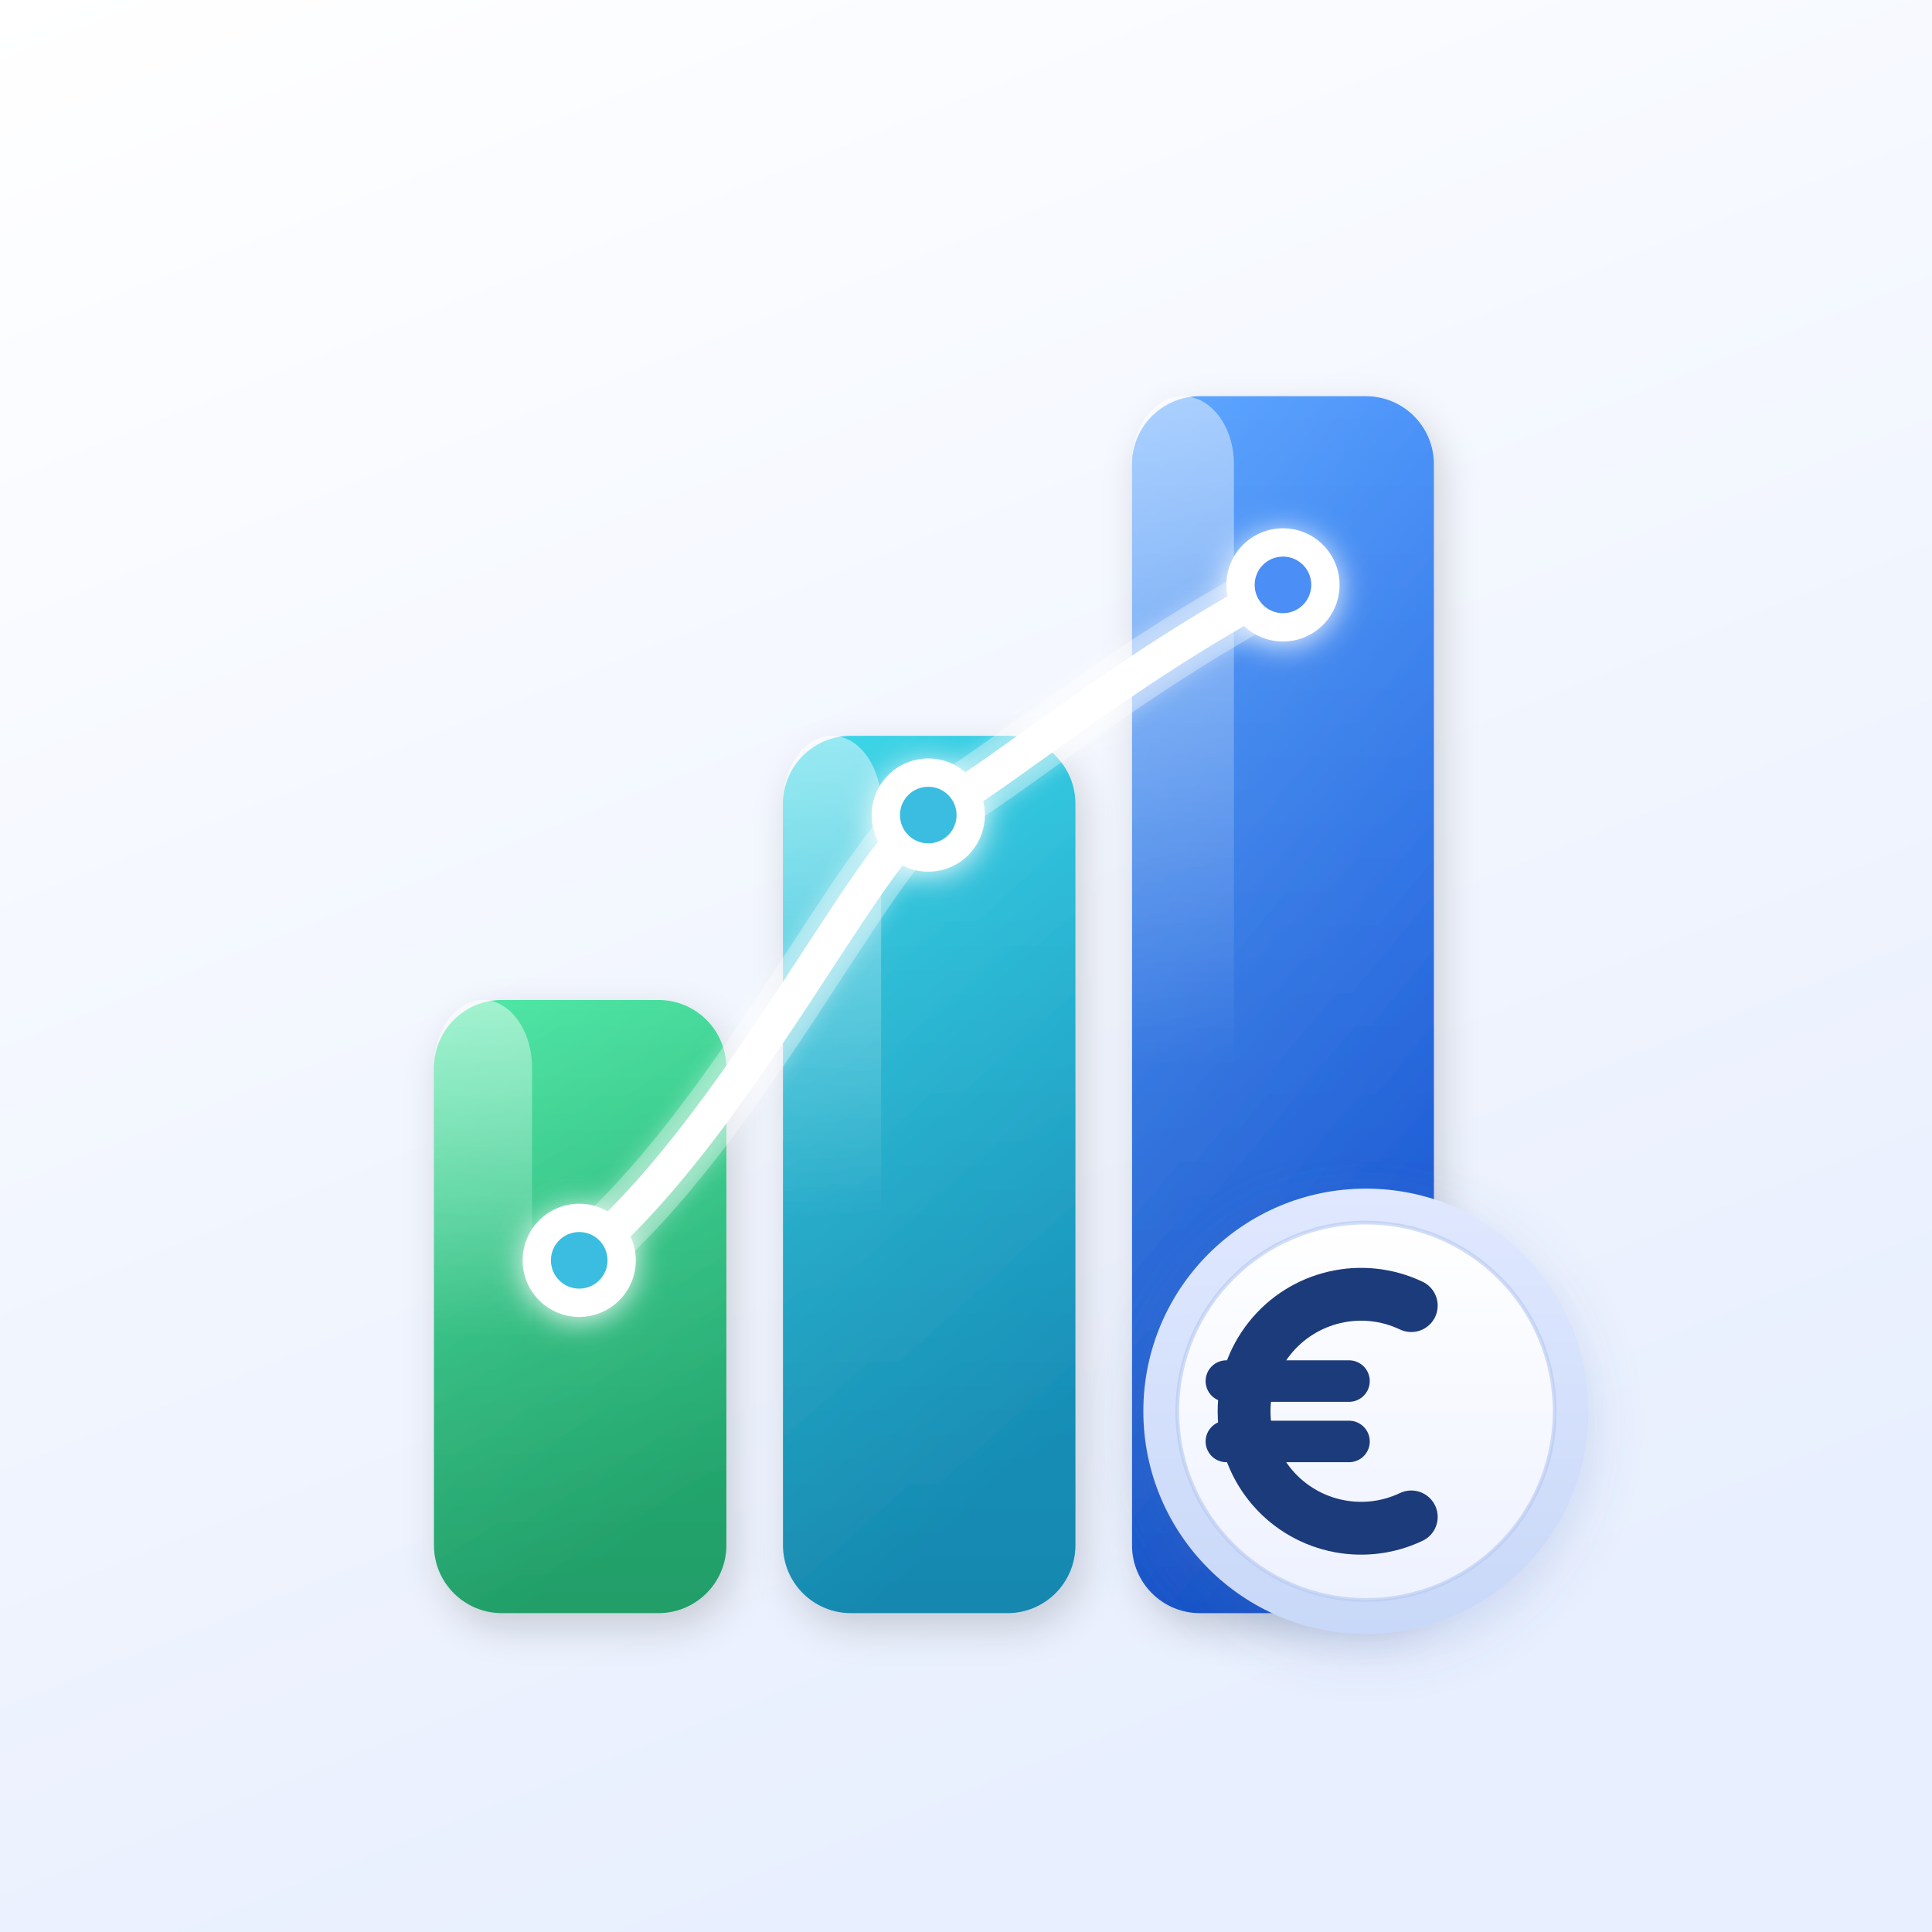
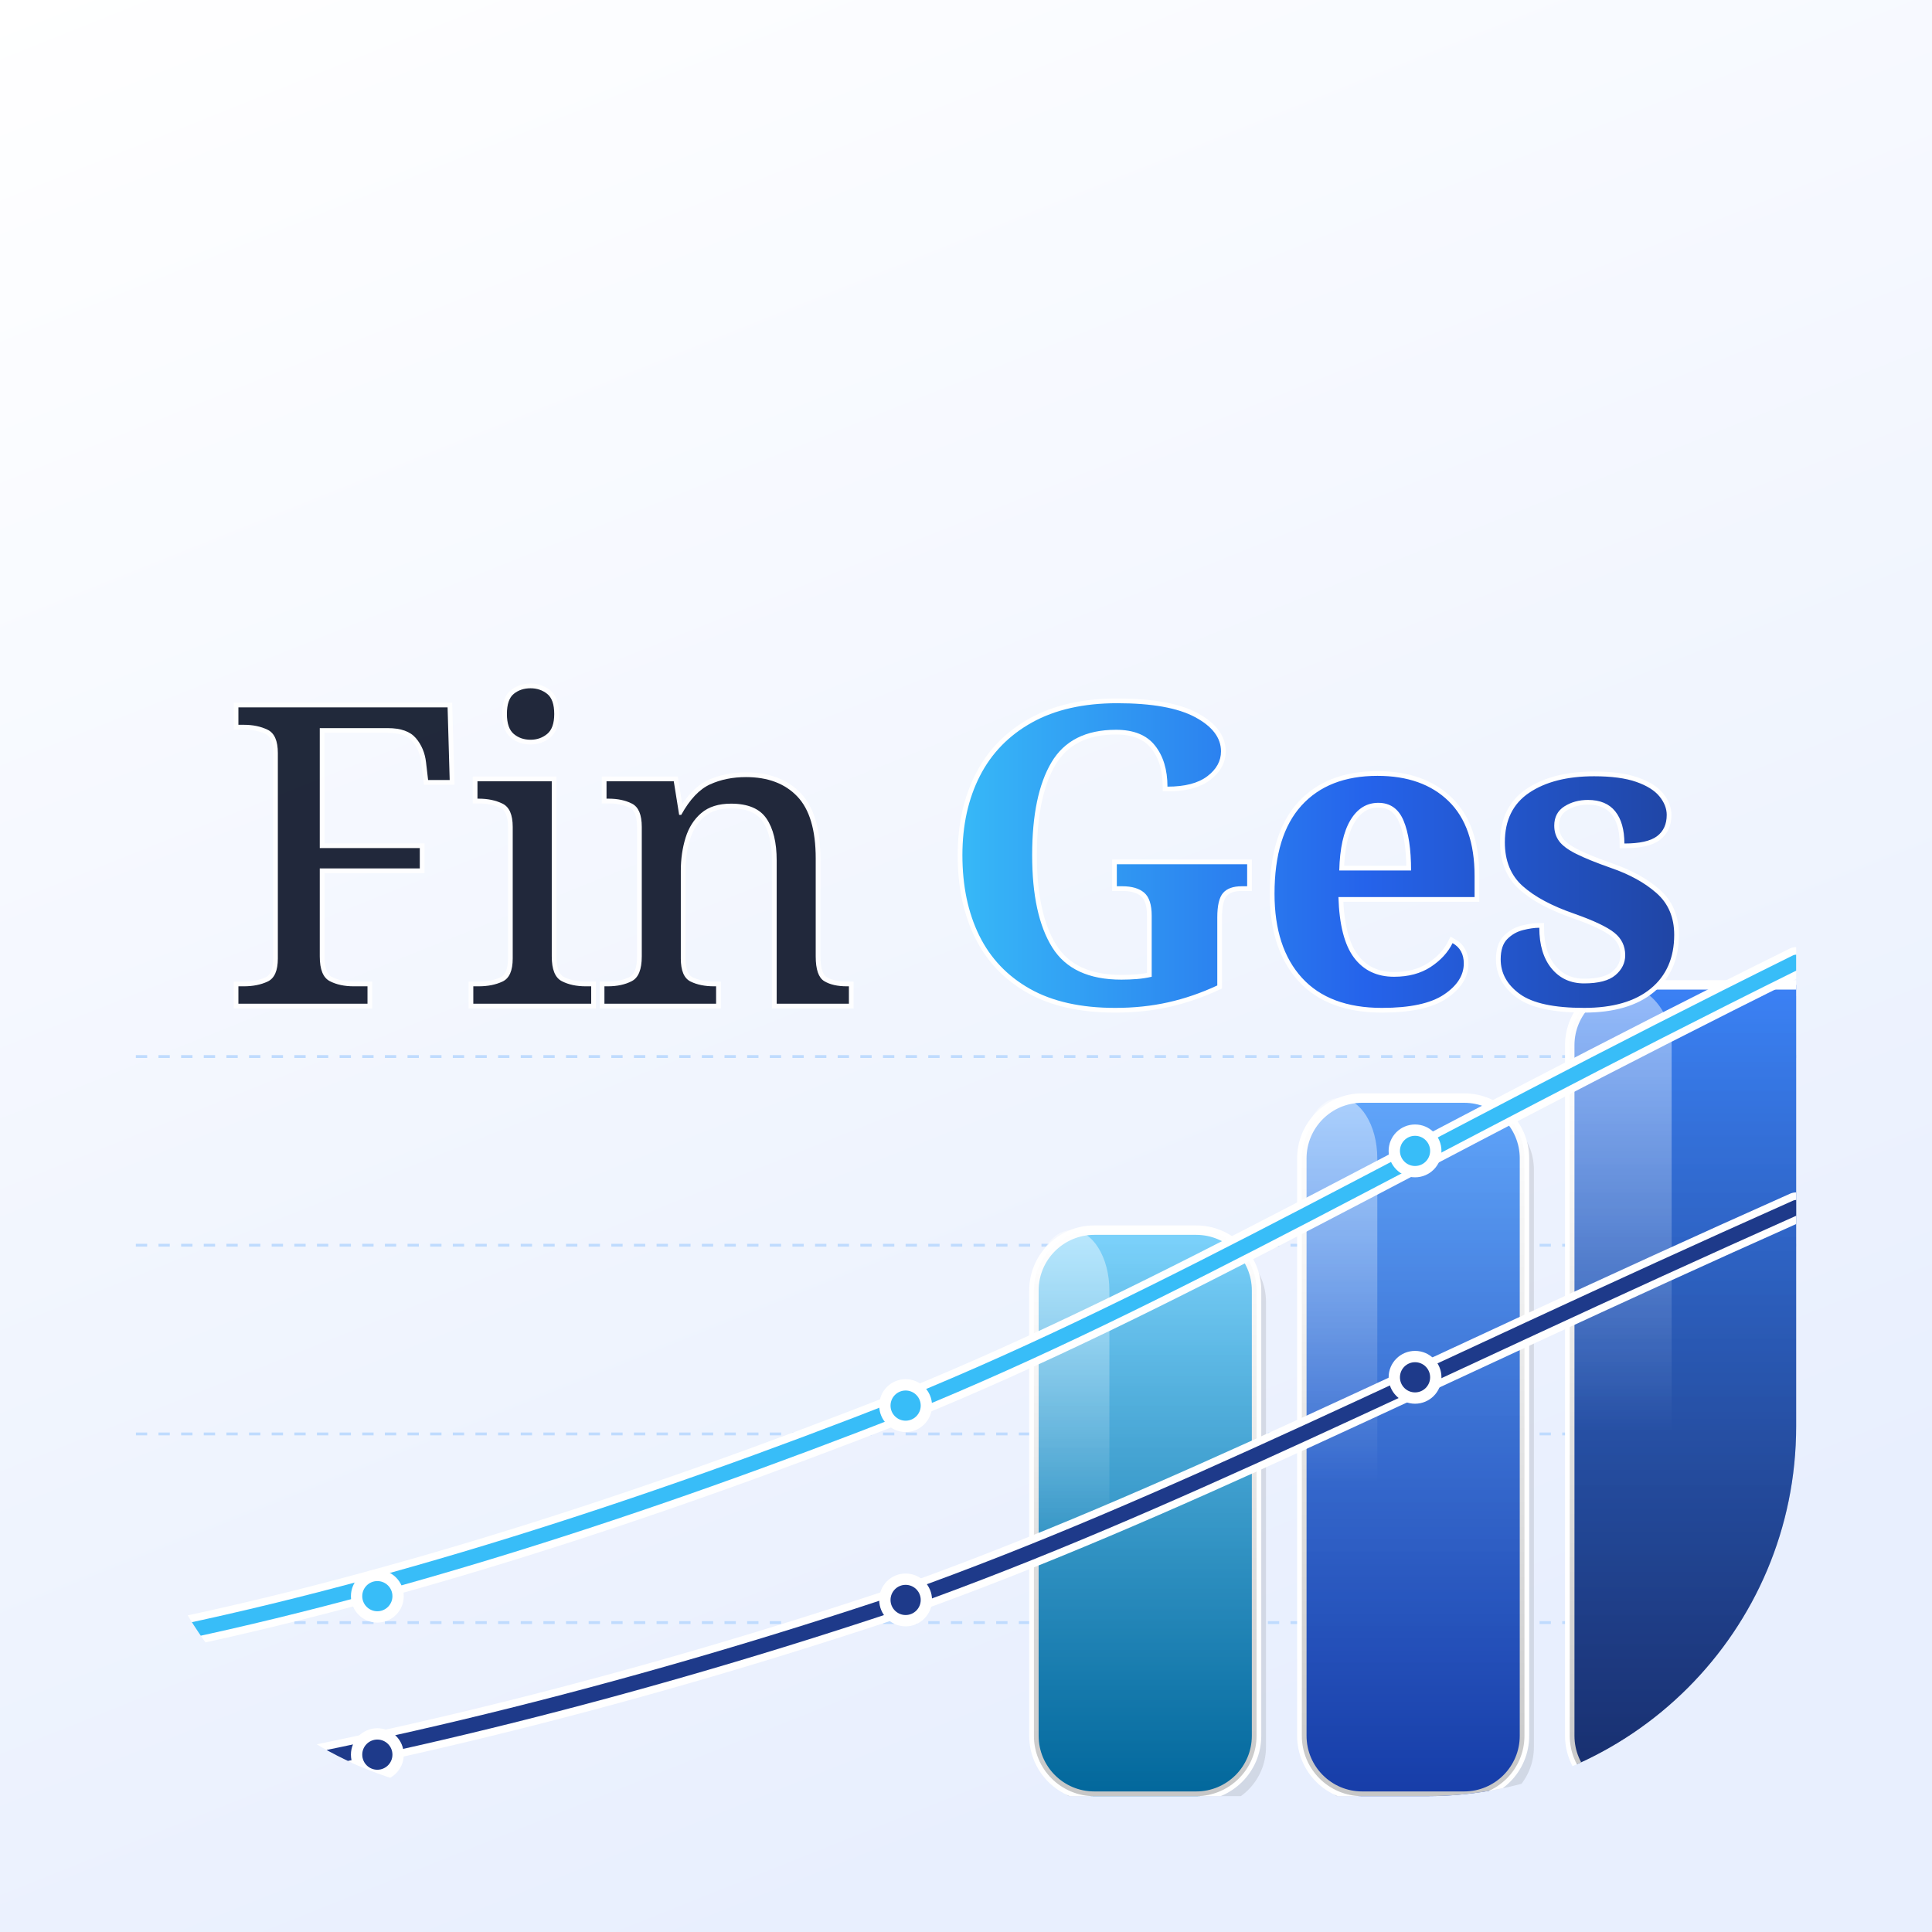
- <svg xmlns="http://www.w3.org/2000/svg" width="512" height="512" viewBox="0 0 1024 1024" role="img" aria-labelledby="masktitle">
+ <svg xmlns="http://www.w3.org/2000/svg" width="100%" viewBox="0 0 1024 1024" role="img">
  <defs>
    <linearGradient id="bg" x1="0" y1="0" x2="0.4" y2="1">
      <stop offset="0%" stop-color="#FFFFFF" />
      <stop offset="100%" stop-color="#E8EFFE" />
    </linearGradient>
-     <linearGradient id="g1" x1="0" y1="0" x2="0.3" y2="1">
-       <stop offset="0%" stop-color="#52E8A8" />
-       <stop offset="100%" stop-color="#28B87A" />
+     <linearGradient id="lg-word" gradientUnits="userSpaceOnUse" x1="498" y1="0" x2="950" y2="0">
+       <stop offset="0%" stop-color="#38BDF8" />
+       <stop offset="50%" stop-color="#2563EB" />
+       <stop offset="100%" stop-color="#1E3A8A" />
    </linearGradient>
-     <linearGradient id="g2" x1="0" y1="0" x2="0.3" y2="1">
-       <stop offset="0%" stop-color="#3ED8E8" />
-       <stop offset="100%" stop-color="#1A9ECC" />
+     <linearGradient id="g1" x1="0" y1="0" x2="0" y2="1">
+       <stop offset="0%" stop-color="#7DD3FC" />
+       <stop offset="100%" stop-color="#0284C7" />
    </linearGradient>
-     <linearGradient id="g3" x1="0" y1="0" x2="0.3" y2="1">
-       <stop offset="0%" stop-color="#60A8FF" />
-       <stop offset="100%" stop-color="#1A5FE8" />
+     <linearGradient id="g2" x1="0" y1="0" x2="0" y2="1">
+       <stop offset="0%" stop-color="#60A5FA" />
+       <stop offset="100%" stop-color="#1D4ED8" />
+     </linearGradient>
+     <linearGradient id="g3" x1="0" y1="0" x2="0" y2="1">
+       <stop offset="0%" stop-color="#3B82F6" />
+       <stop offset="100%" stop-color="#1E3A8A" />
    </linearGradient>
    <linearGradient id="sh" x1="0" y1="0" x2="0" y2="1">
      <stop offset="0%" stop-color="rgba(255,255,255,0.52)" />
      <stop offset="55%" stop-color="rgba(255,255,255,0)" />
    </linearGradient>
    <linearGradient id="bsh" x1="0" y1="0" x2="0" y2="1">
      <stop offset="0%" stop-color="rgba(0,0,0,0)" />
-       <stop offset="100%" stop-color="rgba(0,0,0,0.14)" />
+       <stop offset="100%" stop-color="rgba(0,0,0,0.22)" />
    </linearGradient>
-     <linearGradient id="coinbg" x1="0" y1="0" x2="0" y2="1">
-       <stop offset="0%" stop-color="#FFFFFF" />
-       <stop offset="100%" stop-color="#EEF2FF" />
-     </linearGradient>
-     <linearGradient id="coinring" x1="0" y1="0" x2="0" y2="1">
-       <stop offset="0%" stop-color="#E0E8FF" />
-       <stop offset="100%" stop-color="#C8D8F8" />
-     </linearGradient>
-     <filter id="bardepth" x="-20%" y="-10%" width="150%" height="130%">
-       <feDropShadow dx="4" dy="8" stdDeviation="10" flood-color="#000" flood-opacity="0.16" />
+     <filter id="cardshadow" x="-12%" y="-12%" width="124%" height="136%">
+       <feDropShadow dx="0" dy="28" stdDeviation="40" flood-color="#1E40AF" flood-opacity="0.25" />
    </filter>
-     <filter id="coinshadow" x="-30%" y="-30%" width="160%" height="160%">
-       <feDropShadow dx="0" dy="8" stdDeviation="14" flood-color="#5577BB" flood-opacity="0.22" />
-     </filter>
-     <filter id="lineglow" x="-20%" y="-20%" width="140%" height="140%">
-       <feGaussianBlur in="SourceGraphic" stdDeviation="5" result="blur" />
-       <feMerge>
-         <feMergeNode in="blur" />
-         <feMergeNode in="SourceGraphic" />
-       </feMerge>
-     </filter>
-     <filter id="dotglow" x="-50%" y="-50%" width="200%" height="200%">
-       <feDropShadow dx="0" dy="2" stdDeviation="8" flood-color="#fff" flood-opacity="0.9" />
-     </filter>
+     <clipPath id="card-clip">
+       <rect x="72" y="72" width="880" height="880" rx="196" />
+     </clipPath>
  </defs>
  <rect width="1024" height="1024" fill="url(#bg)" />
-   <g filter="url(#bardepth)">
-     <rect x="230" y="530" width="155" height="325" rx="36" fill="url(#g1)" />
-     <rect x="230" y="530" width="155" height="325" rx="36" fill="url(#bsh)" />
-     <rect x="230" y="530" width="52" height="325" rx="36" fill="url(#sh)" opacity="0.9" />
-   </g>
-   <g filter="url(#bardepth)">
-     <rect x="415" y="390" width="155" height="465" rx="36" fill="url(#g2)" />
-     <rect x="415" y="390" width="155" height="465" rx="36" fill="url(#bsh)" />
-     <rect x="415" y="390" width="52" height="465" rx="36" fill="url(#sh)" opacity="0.9" />
-   </g>
-   <g filter="url(#bardepth)">
-     <rect x="600" y="210" width="160" height="645" rx="36" fill="url(#g3)" />
-     <rect x="600" y="210" width="160" height="645" rx="36" fill="url(#bsh)" />
-     <rect x="600" y="210" width="54" height="645" rx="36" fill="url(#sh)" opacity="0.9" />
-   </g>
-   <path d="M307 668 C390 600 460 450 492 432 C530 412 590 358 680 310" stroke="rgba(255,255,255,0.32)" stroke-width="32" fill="none" stroke-linecap="round" filter="url(#lineglow)" />
-   <path d="M307 668 C390 600 460 450 492 432 C530 412 590 358 680 310" stroke="white" stroke-width="18" fill="none" stroke-linecap="round" />
-   <circle cx="307" cy="668" r="30" fill="white" filter="url(#dotglow)" />
-   <circle cx="307" cy="668" r="15" fill="#3ABDE0" />
-   <circle cx="492" cy="432" r="30" fill="white" filter="url(#dotglow)" />
-   <circle cx="492" cy="432" r="15" fill="#3ABDE0" />
-   <circle cx="680" cy="310" r="30" fill="white" filter="url(#dotglow)" />
-   <circle cx="680" cy="310" r="15" fill="#4B8EF5" />
-   <g filter="url(#coinshadow)">
-     <circle cx="724" cy="748" r="118" fill="url(#coinring)" />
-     <circle cx="724" cy="748" r="100" fill="url(#coinbg)" />
-     <circle cx="724" cy="748" r="100" fill="none" stroke="rgba(180,200,240,0.6)" stroke-width="2" />
-     <path d="M748 692 A62 62 0 1 0 748 804" fill="none" stroke="#1B3A7A" stroke-width="28" stroke-linecap="round" />
-     <line x1="650" y1="732" x2="715" y2="732" stroke="#1B3A7A" stroke-width="22" stroke-linecap="round" />
-     <line x1="650" y1="764" x2="715" y2="764" stroke="#1B3A7A" stroke-width="22" stroke-linecap="round" />
+   <g clip-path="url(#card-clip)">
+     <line x1="72" y1="560" x2="952" y2="560" stroke="#BFDBFE" stroke-width="1.5" stroke-dasharray="6 6" />
+     <line x1="72" y1="660" x2="952" y2="660" stroke="#BFDBFE" stroke-width="1.5" stroke-dasharray="6 6" />
+     <line x1="72" y1="760" x2="952" y2="760" stroke="#BFDBFE" stroke-width="1.5" stroke-dasharray="6 6" />
+     <line x1="72" y1="860" x2="952" y2="860" stroke="#BFDBFE" stroke-width="1.5" stroke-dasharray="6 6" />
+     <rect x="553" y="658" width="118" height="300" rx="32" fill="rgba(0,0,0,0.10)" />
+     <rect x="548" y="652" width="118" height="300" rx="32" fill="url(#g1)" stroke="white" stroke-width="5" />
+     <rect x="548" y="652" width="118" height="300" rx="32" fill="url(#bsh)" />
+     <rect x="548" y="652" width="40" height="300" rx="32" fill="url(#sh)" opacity="0.9" />
+     <rect x="695" y="588" width="118" height="370" rx="32" fill="rgba(0,0,0,0.10)" />
+     <rect x="690" y="582" width="118" height="370" rx="32" fill="url(#g2)" stroke="white" stroke-width="5" />
+     <rect x="690" y="582" width="118" height="370" rx="32" fill="url(#bsh)" />
+     <rect x="690" y="582" width="40" height="370" rx="32" fill="url(#sh)" opacity="0.9" />
+     <rect x="837" y="528" width="164" height="430" rx="32" fill="rgba(0,0,0,0.10)" />
+     <rect x="832" y="522" width="164" height="430" rx="32" fill="url(#g3)" stroke="white" stroke-width="5" />
+     <rect x="832" y="522" width="164" height="430" rx="32" fill="url(#bsh)" />
+     <rect x="832" y="522" width="54" height="430" rx="32" fill="url(#sh)" opacity="0.9" />
+     <text x="118" y="532" font-family="'Fraunces', Georgia, serif" font-size="220" font-weight="400" fill="#0F172A" stroke="white" stroke-width="5" paint-order="stroke" opacity="0.92" letter-spacing="-2">Fin</text>
+     <path d="M72 950 C200 930 340 895 480 848 C620 798 750 730 952 640" stroke="white" stroke-width="16" fill="none" stroke-linecap="round" stroke-linejoin="round" />
+     <path d="M72 950 C200 930 340 895 480 848 C620 798 750 730 952 640" stroke="#1E3A8A" stroke-width="8" fill="none" stroke-linecap="round" stroke-linejoin="round" />
+     <circle cx="200" cy="930" r="14" fill="white" />
+     <circle cx="200" cy="930" r="8" fill="#1E3A8A" />
+     <circle cx="480" cy="848" r="14" fill="white" />
+     <circle cx="480" cy="848" r="8" fill="#1E3A8A" />
+     <circle cx="750" cy="730" r="14" fill="white" />
+     <circle cx="750" cy="730" r="8" fill="#1E3A8A" />
+     <path d="M72 870 C200 845 340 800 480 745 C620 688 750 610 952 510" stroke="white" stroke-width="16" fill="none" stroke-linecap="round" stroke-linejoin="round" />
+     <path d="M72 870 C200 845 340 800 480 745 C620 688 750 610 952 510" stroke="#38BDF8" stroke-width="8" fill="none" stroke-linecap="round" stroke-linejoin="round" />
+     <circle cx="200" cy="846" r="14" fill="white" />
+     <circle cx="200" cy="846" r="8" fill="#38BDF8" />
+     <circle cx="480" cy="745" r="14" fill="white" />
+     <circle cx="480" cy="745" r="8" fill="#38BDF8" />
+     <circle cx="750" cy="610" r="14" fill="white" />
+     <circle cx="750" cy="610" r="8" fill="#38BDF8" />
+     <text x="498" y="532" font-family="'Fraunces', Georgia, serif" font-size="220" font-weight="700" fill="url(#lg-word)" stroke="white" stroke-width="5" paint-order="stroke" letter-spacing="-2">Ges</text>
  </g>
</svg>
